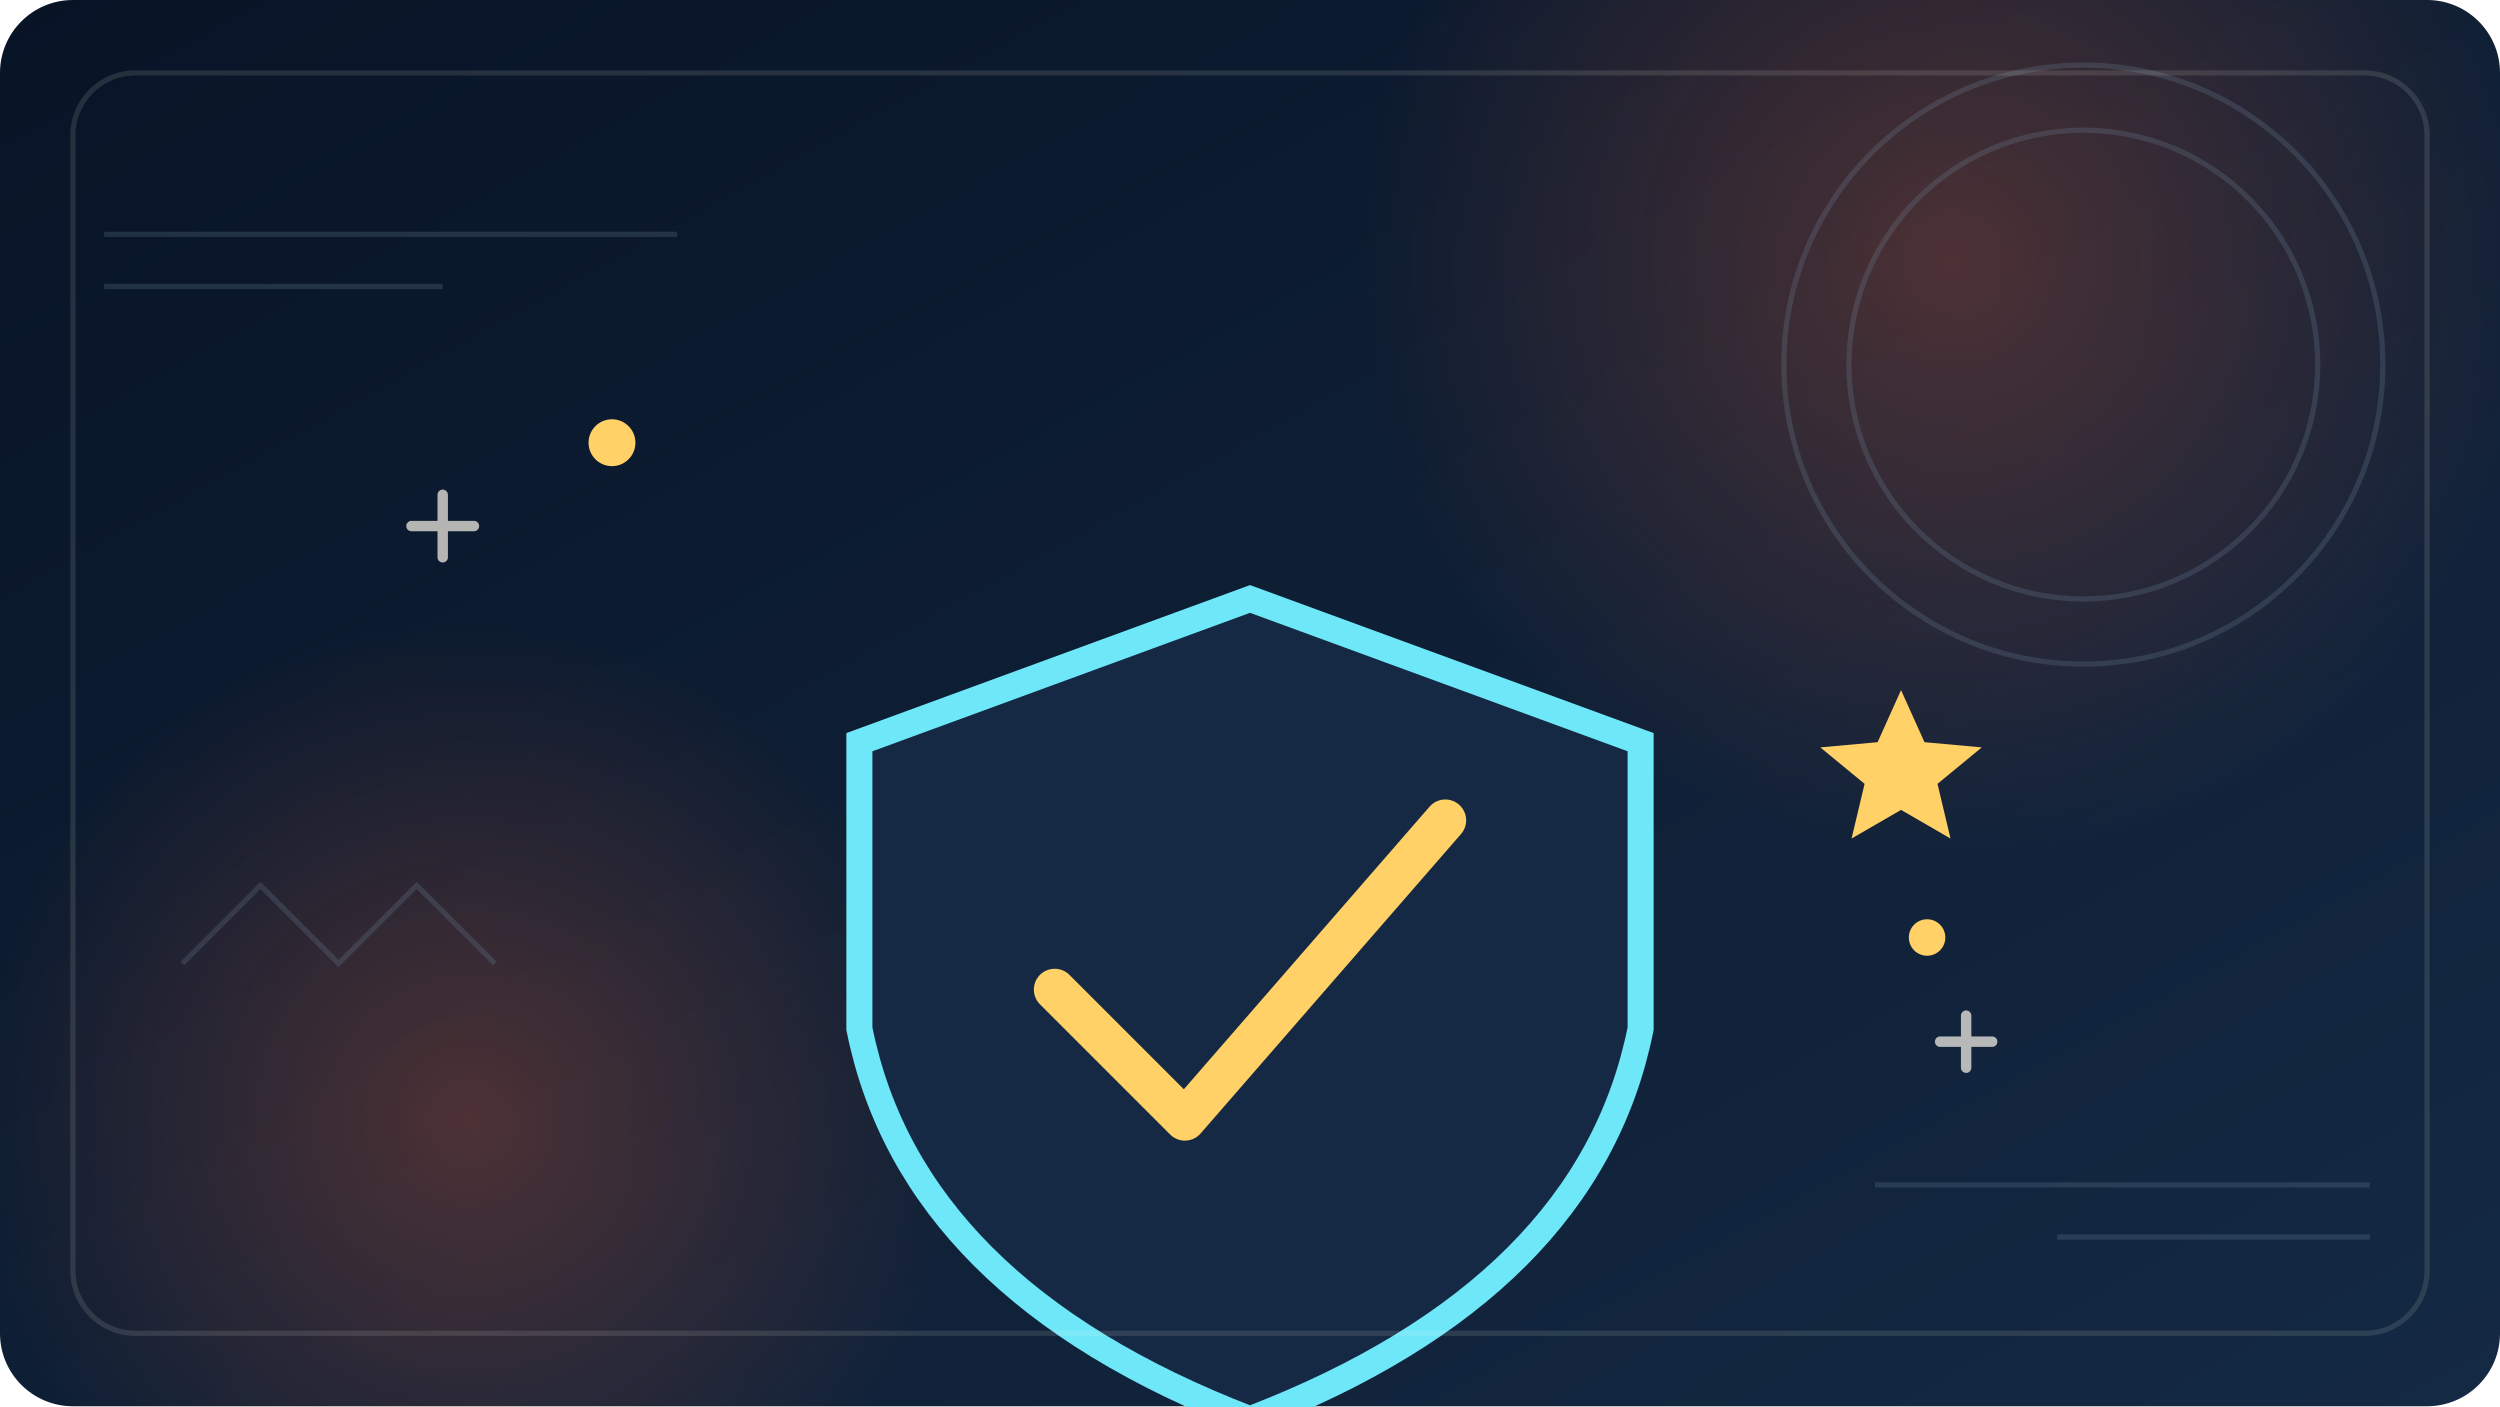
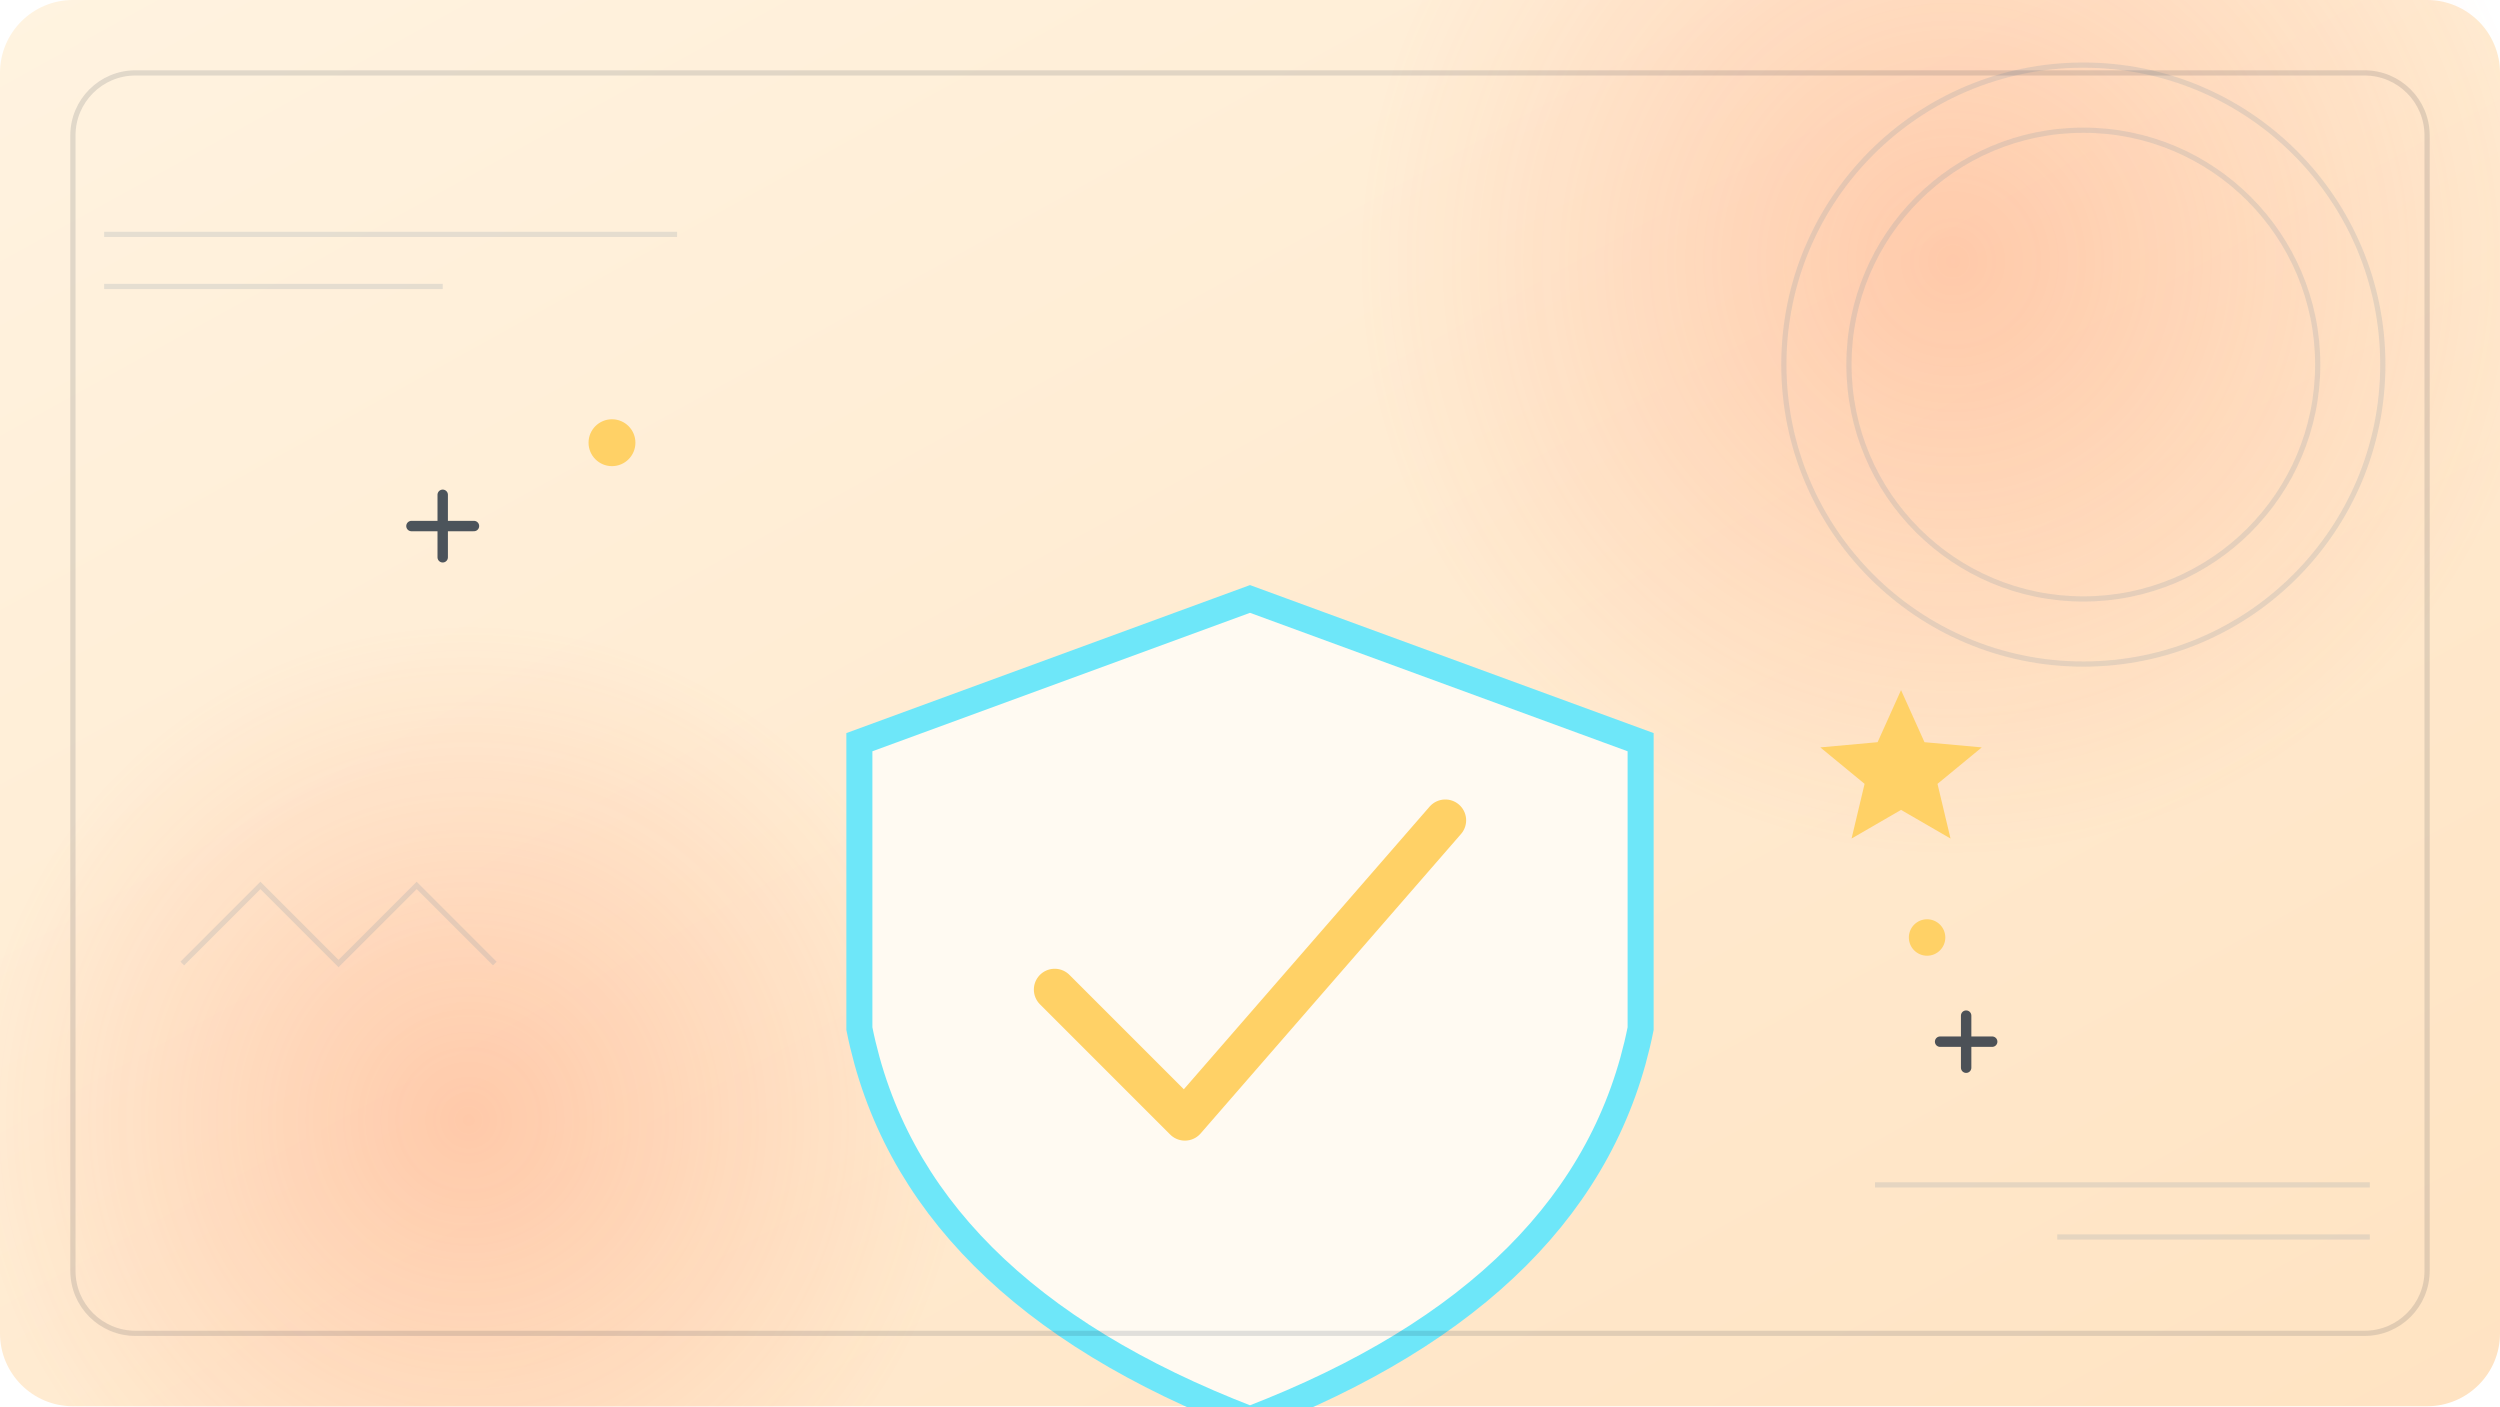
<svg xmlns="http://www.w3.org/2000/svg" width="1200" height="675" viewBox="0 0 960 540" role="img" aria-labelledby="title desc">
  <defs>
    <linearGradient id="bg" x1="0" y1="0" x2="1" y2="1">
-       <stop offset="0" stop-color="#081426" />
-       <stop offset="1" stop-color="#142943" />
+       <stop offset="0" stop-color="#fff3e0" />
+       <stop offset="1" stop-color="#ffe3c2" />
    </linearGradient>
    <radialGradient id="glow">
      <stop offset="0" stop-color="#ff6938" stop-opacity=".26" />
      <stop offset="1" stop-color="#ff6938" stop-opacity="0" />
    </radialGradient>
  </defs>
  <rect width="960" height="540" rx="28" fill="url(#bg)" />
  <circle cx="750" cy="100" r="230" fill="url(#glow)" />
  <circle cx="180" cy="430" r="190" fill="url(#glow)" />
-   <g fill="none" stroke="#7891ac" stroke-opacity=".22" stroke-width="2">
+   <g fill="none" stroke="#8a9bac" stroke-opacity=".22" stroke-width="2">
    <path d="M40 90h220M40 110h130M720 455h190M790 475h120" />
    <circle cx="800" cy="140" r="90" />
    <circle cx="800" cy="140" r="115" />
    <path d="M70 370l30-30 30 30 30-30 30 30" />
  </g>
  <g transform="translate(0 0)">
-     <path d="M480 230l150 55v110q-20 100-150 150-130-50-150-150V285z" fill="#152944" stroke="#6ee7f9" stroke-width="10" />
+     <path d="M480 230l150 55v110q-20 100-150 150-130-50-150-150V285z" fill="#fffaf2" stroke="#6ee7f9" stroke-width="10" />
    <path d="M405 380l50 50 100-115" fill="none" stroke="#ffd166" stroke-width="16" stroke-linecap="round" stroke-linejoin="round" />
  </g>
  <g fill="#ffd166">
    <path d="M730 265l9 20 22 2-17 14 5 21-19-11-19 11 5-21-17-14 22-2z" />
    <circle cx="740" cy="360" r="7" />
    <circle cx="235" cy="170" r="9" />
  </g>
-   <g stroke="#f7f2e8" stroke-width="4" stroke-linecap="round" opacity=".72">
+   <g stroke="#07182b" stroke-width="4" stroke-linecap="round" opacity=".72">
    <path d="M170 190v24m-12-12h24" />
    <path d="M755 390v20m-10-10h20" />
  </g>
-   <rect x="28" y="28" width="904" height="484" rx="24" fill="none" stroke="#f7f2e8" stroke-opacity=".12" stroke-width="2" />
+   <rect x="28" y="28" width="904" height="484" rx="24" fill="none" stroke="#07182b" stroke-opacity=".12" stroke-width="2" />
</svg>
